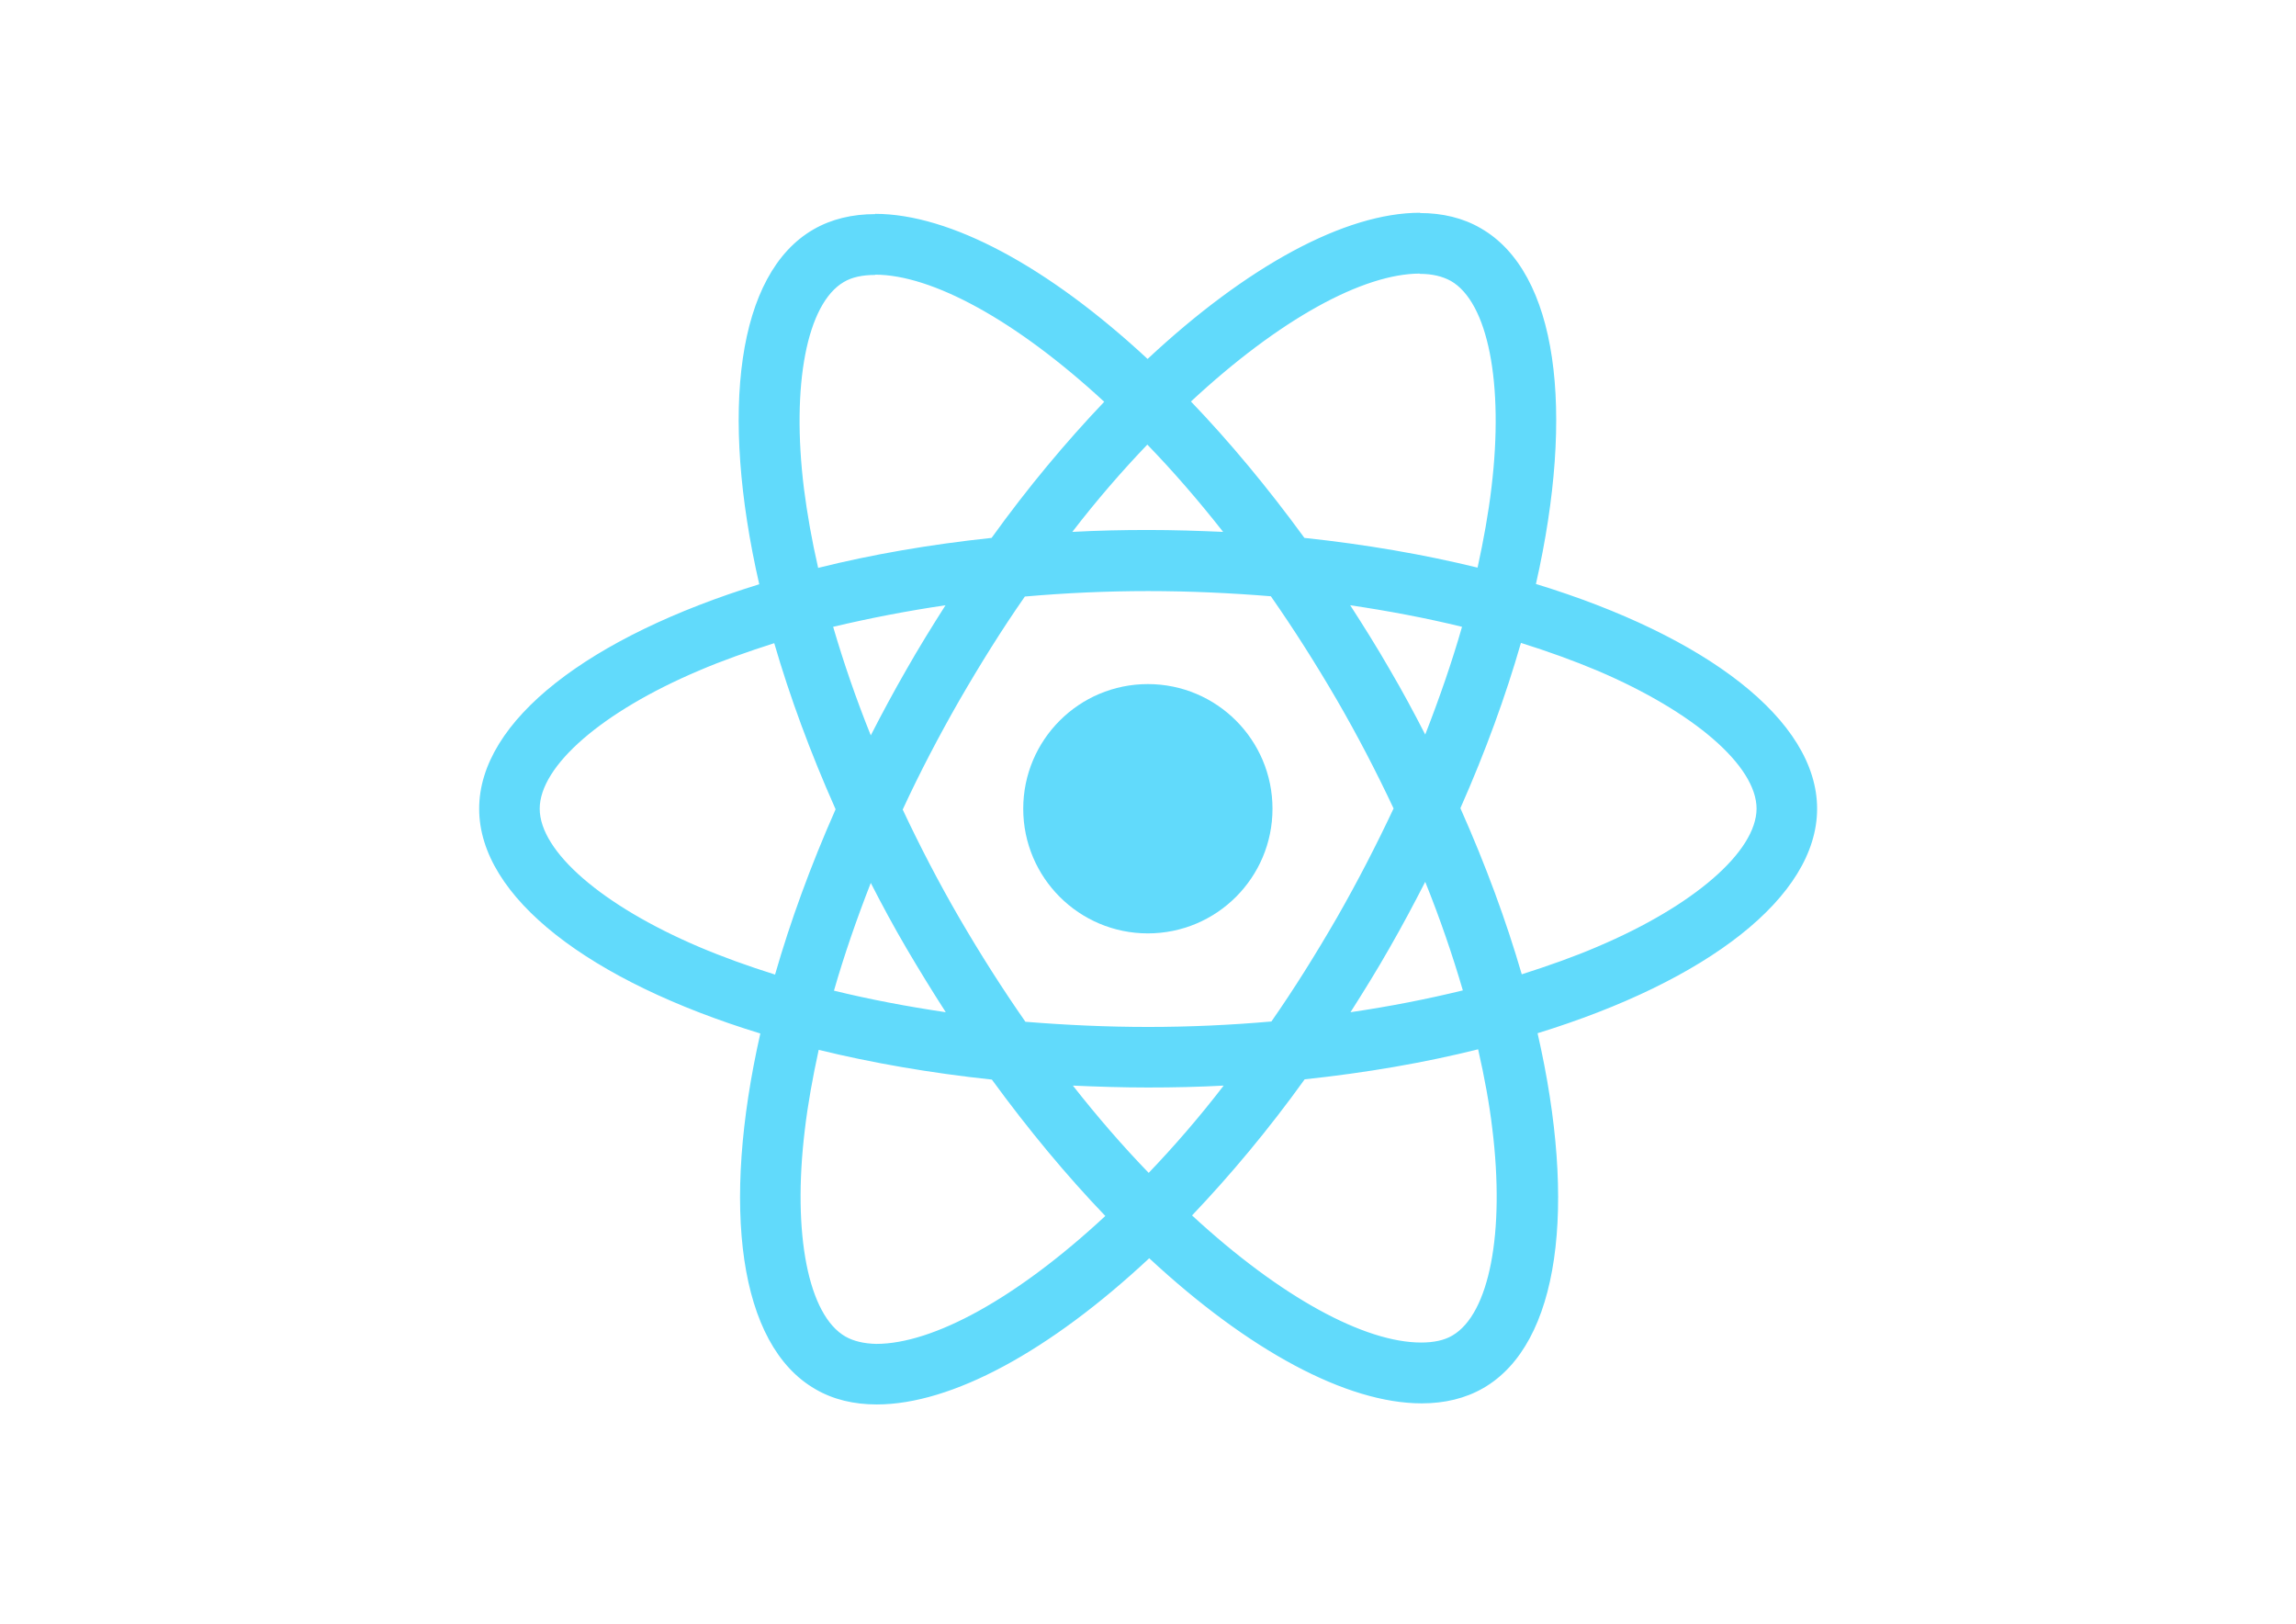
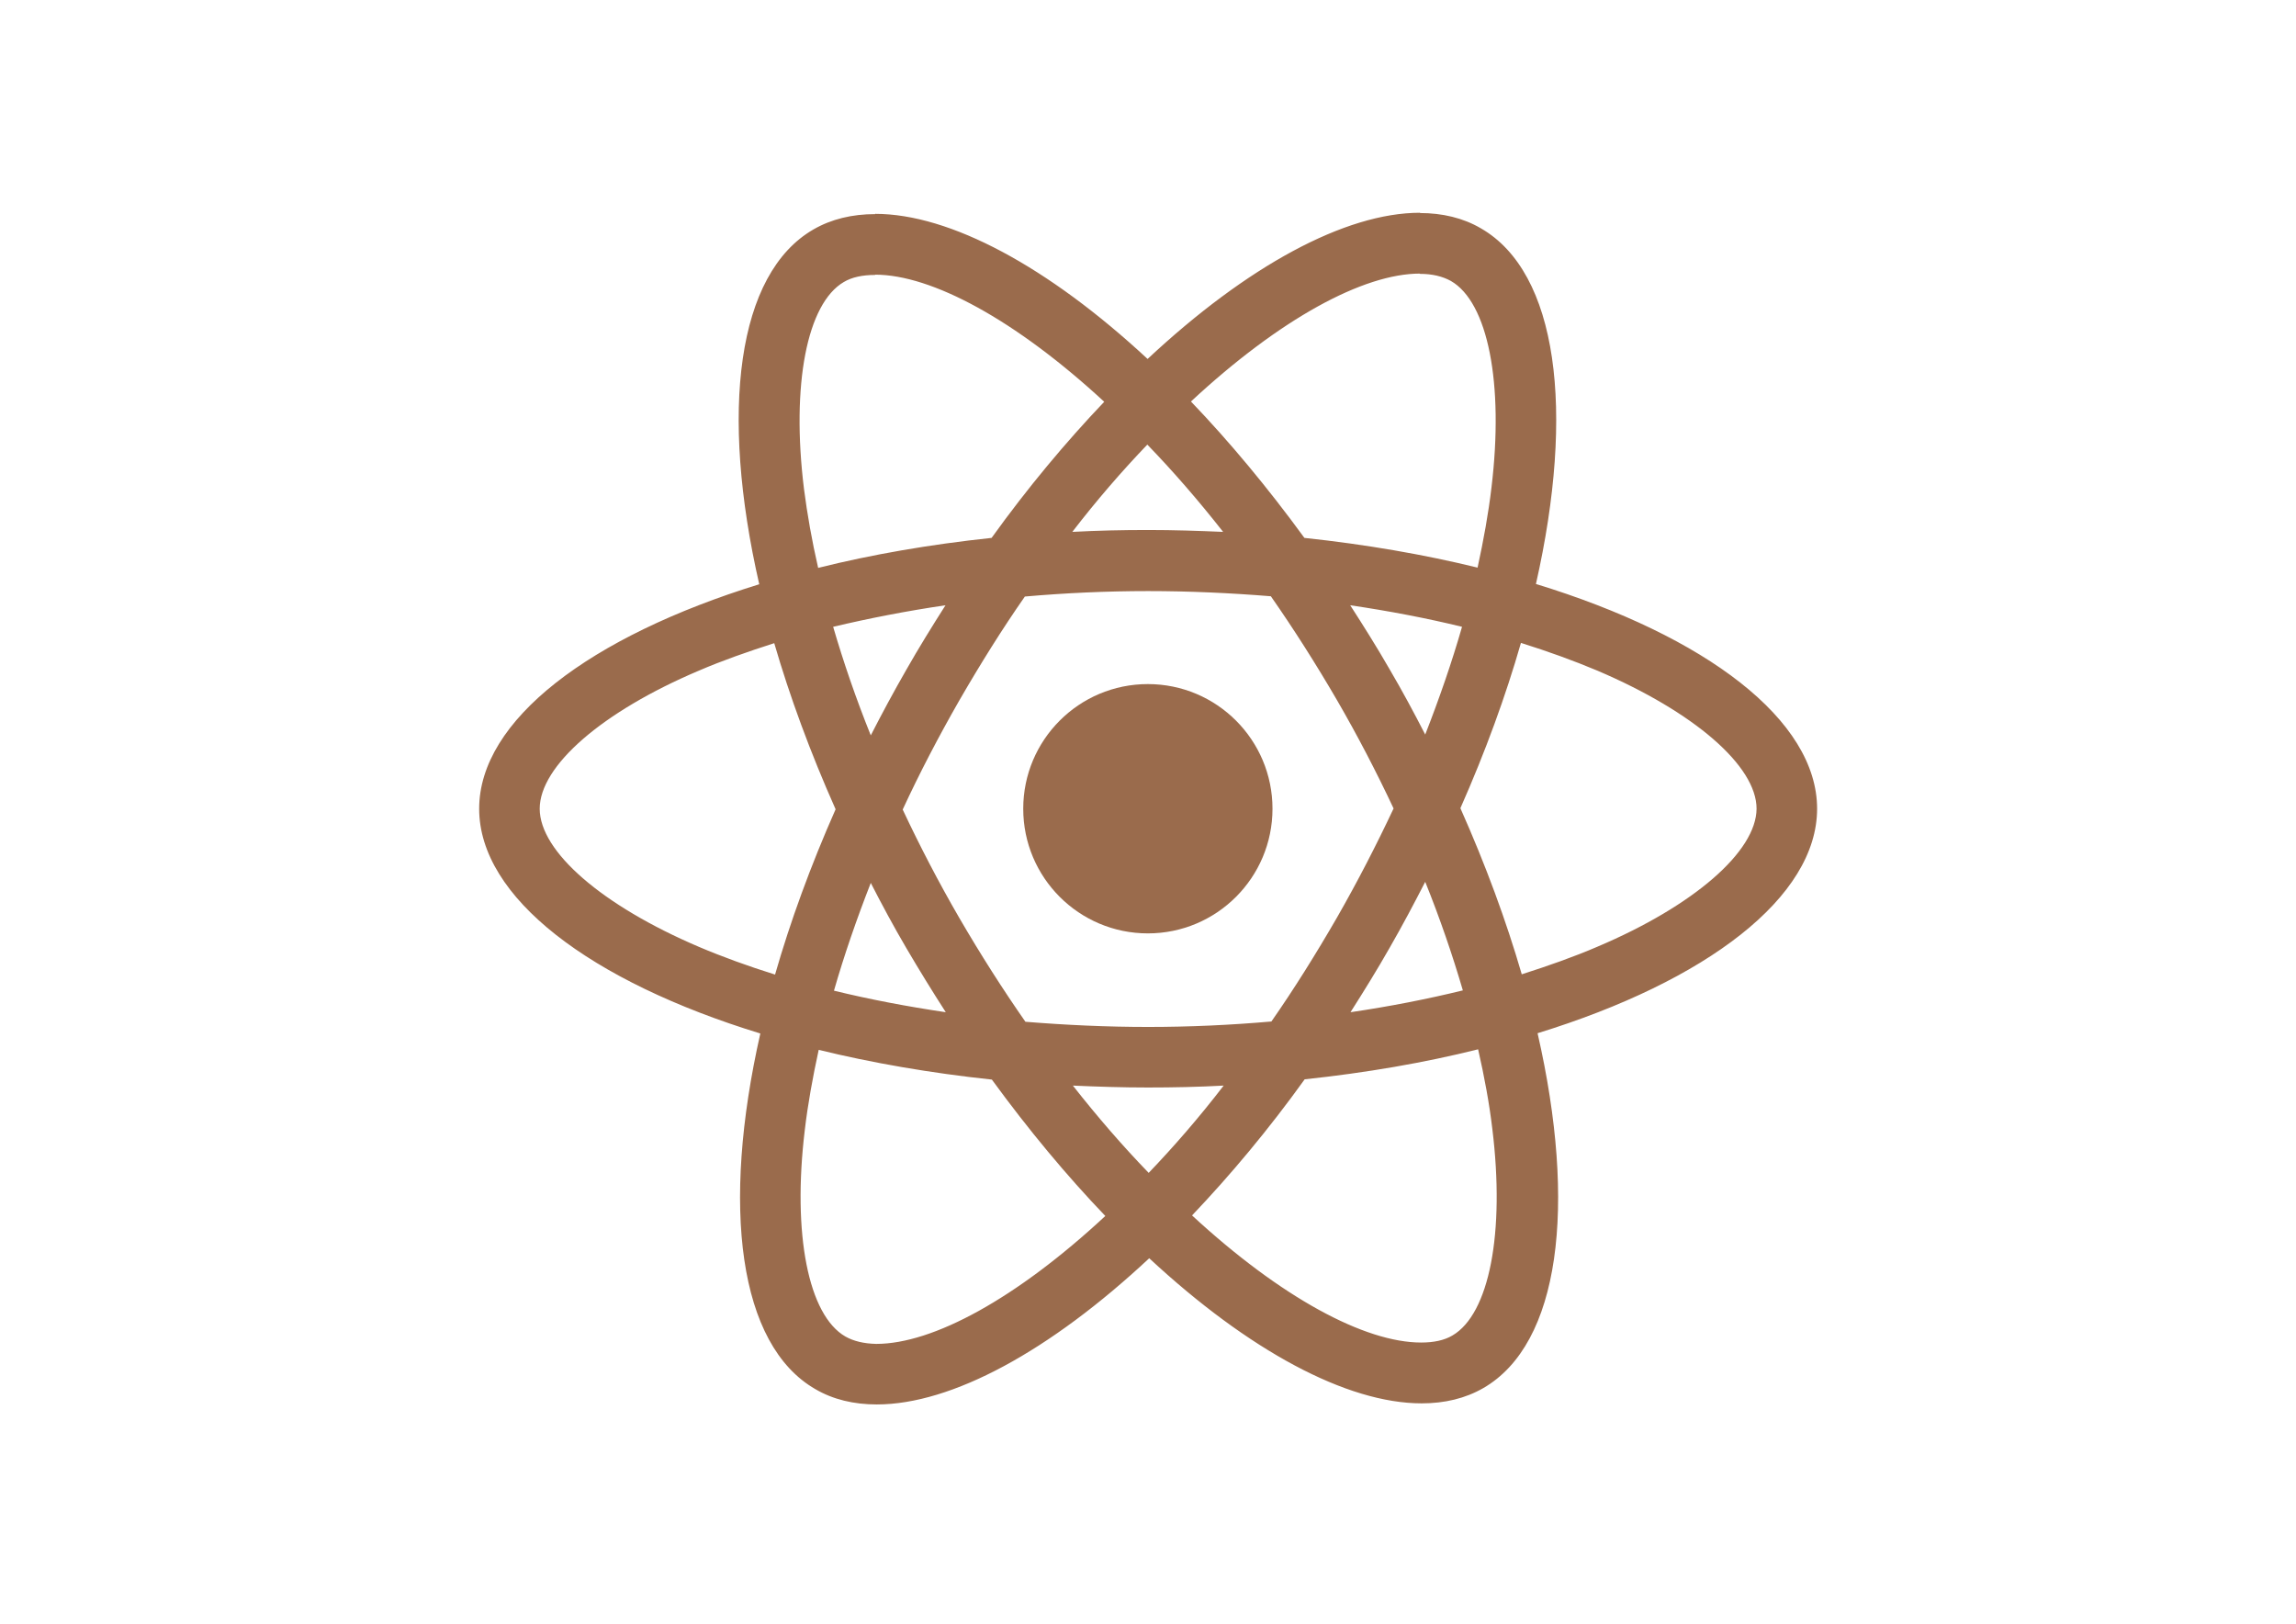
<svg xmlns="http://www.w3.org/2000/svg" viewBox="0 0 841.9 595.3">
-   <g fill="#61DAFB">
+   <g fill="#9a6b4c">
    <path d="M666.3 296.5c0-32.5-40.7-63.3-103.1-82.4 14.4-63.6 8-114.2-20.2-130.4-6.5-3.8-14.1-5.6-22.4-5.6v22.3c4.6 0 8.3.9 11.4 2.6 13.6 7.8 19.5 37.5 14.9 75.7-1.1 9.4-2.9 19.3-5.1 29.4-19.6-4.8-41-8.5-63.5-10.9-13.5-18.5-27.5-35.3-41.6-50 32.6-30.3 63.2-46.9 84-46.9V78c-27.5 0-63.5 19.6-99.9 53.6-36.4-33.8-72.4-53.2-99.9-53.2v22.3c20.7 0 51.4 16.5 84 46.6-14 14.7-28 31.4-41.3 49.9-22.6 2.4-44 6.1-63.6 11-2.3-10-4-19.7-5.2-29-4.7-38.2 1.1-67.9 14.6-75.8 3-1.8 6.9-2.6 11.5-2.6V78.5c-8.4 0-16 1.8-22.6 5.6-28.1 16.2-34.4 66.7-19.9 130.1-62.2 19.2-102.7 49.9-102.7 82.3 0 32.5 40.7 63.3 103.1 82.4-14.4 63.6-8 114.2 20.2 130.4 6.5 3.8 14.1 5.6 22.5 5.6 27.5 0 63.5-19.6 99.9-53.6 36.4 33.8 72.4 53.2 99.9 53.2 8.4 0 16-1.8 22.6-5.6 28.1-16.2 34.4-66.7 19.9-130.1 62-19.1 102.5-49.9 102.5-82.3zm-130.2-66.7c-3.7 12.9-8.3 26.2-13.5 39.5-4.1-8-8.4-16-13.1-24-4.6-8-9.5-15.8-14.4-23.4 14.2 2.1 27.9 4.7 41 7.9zm-45.8 106.5c-7.8 13.5-15.8 26.3-24.1 38.2-14.9 1.3-30 2-45.2 2-15.1 0-30.2-.7-45-1.9-8.3-11.9-16.4-24.6-24.2-38-7.6-13.1-14.5-26.4-20.8-39.8 6.2-13.4 13.2-26.8 20.7-39.9 7.8-13.5 15.8-26.3 24.1-38.2 14.9-1.3 30-2 45.2-2 15.1 0 30.2.7 45 1.9 8.3 11.9 16.4 24.6 24.2 38 7.6 13.1 14.5 26.4 20.8 39.8-6.3 13.4-13.2 26.8-20.7 39.9zm32.3-13c5.4 13.4 10 26.8 13.8 39.8-13.1 3.2-26.9 5.9-41.2 8 4.9-7.7 9.8-15.6 14.4-23.7 4.6-8 8.9-16.1 13-24.1zM421.2 430c-9.3-9.6-18.6-20.3-27.8-32 9 .4 18.2.7 27.5.7 9.4 0 18.7-.2 27.8-.7-9 11.7-18.3 22.4-27.5 32zm-74.4-58.9c-14.2-2.1-27.9-4.7-41-7.9 3.7-12.9 8.3-26.2 13.5-39.5 4.1 8 8.4 16 13.1 24 4.7 8 9.5 15.8 14.4 23.4zM420.7 163c9.3 9.6 18.6 20.3 27.8 32-9-.4-18.2-.7-27.5-.7-9.4 0-18.7.2-27.8.7 9-11.7 18.3-22.4 27.5-32zm-74 58.9c-4.9 7.7-9.8 15.6-14.4 23.7-4.6 8-8.9 16-13 24-5.4-13.4-10-26.8-13.8-39.8 13.1-3.1 26.9-5.8 41.2-7.9zm-90.5 125.2c-35.4-15.1-58.3-34.9-58.3-50.6 0-15.7 22.9-35.6 58.3-50.6 8.6-3.7 18-7 27.7-10.1 5.7 19.6 13.2 40 22.5 60.9-9.2 20.8-16.6 41.1-22.2 60.6-9.9-3.1-19.3-6.5-28-10.2zM310 490c-13.6-7.8-19.5-37.5-14.9-75.7 1.1-9.4 2.9-19.3 5.1-29.4 19.6 4.8 41 8.5 63.5 10.9 13.5 18.5 27.5 35.3 41.6 50-32.6 30.3-63.2 46.9-84 46.9-4.5-.1-8.3-1-11.3-2.7zm237.2-76.2c4.7 38.2-1.1 67.9-14.6 75.8-3 1.8-6.9 2.6-11.5 2.6-20.7 0-51.4-16.5-84-46.6 14-14.7 28-31.4 41.3-49.9 22.6-2.4 44-6.1 63.6-11 2.3 10.1 4.1 19.8 5.2 29.1zm38.5-66.7c-8.6 3.7-18 7-27.7 10.1-5.7-19.6-13.2-40-22.5-60.9 9.2-20.8 16.6-41.1 22.2-60.6 9.9 3.1 19.3 6.5 28.1 10.2 35.4 15.1 58.3 34.9 58.3 50.6-.1 15.7-23 35.6-58.4 50.6zM320.8 78.4z" />
    <circle cx="420.9" cy="296.5" r="45.7" />
    <path d="M520.5 78.1z" />
  </g>
</svg>
